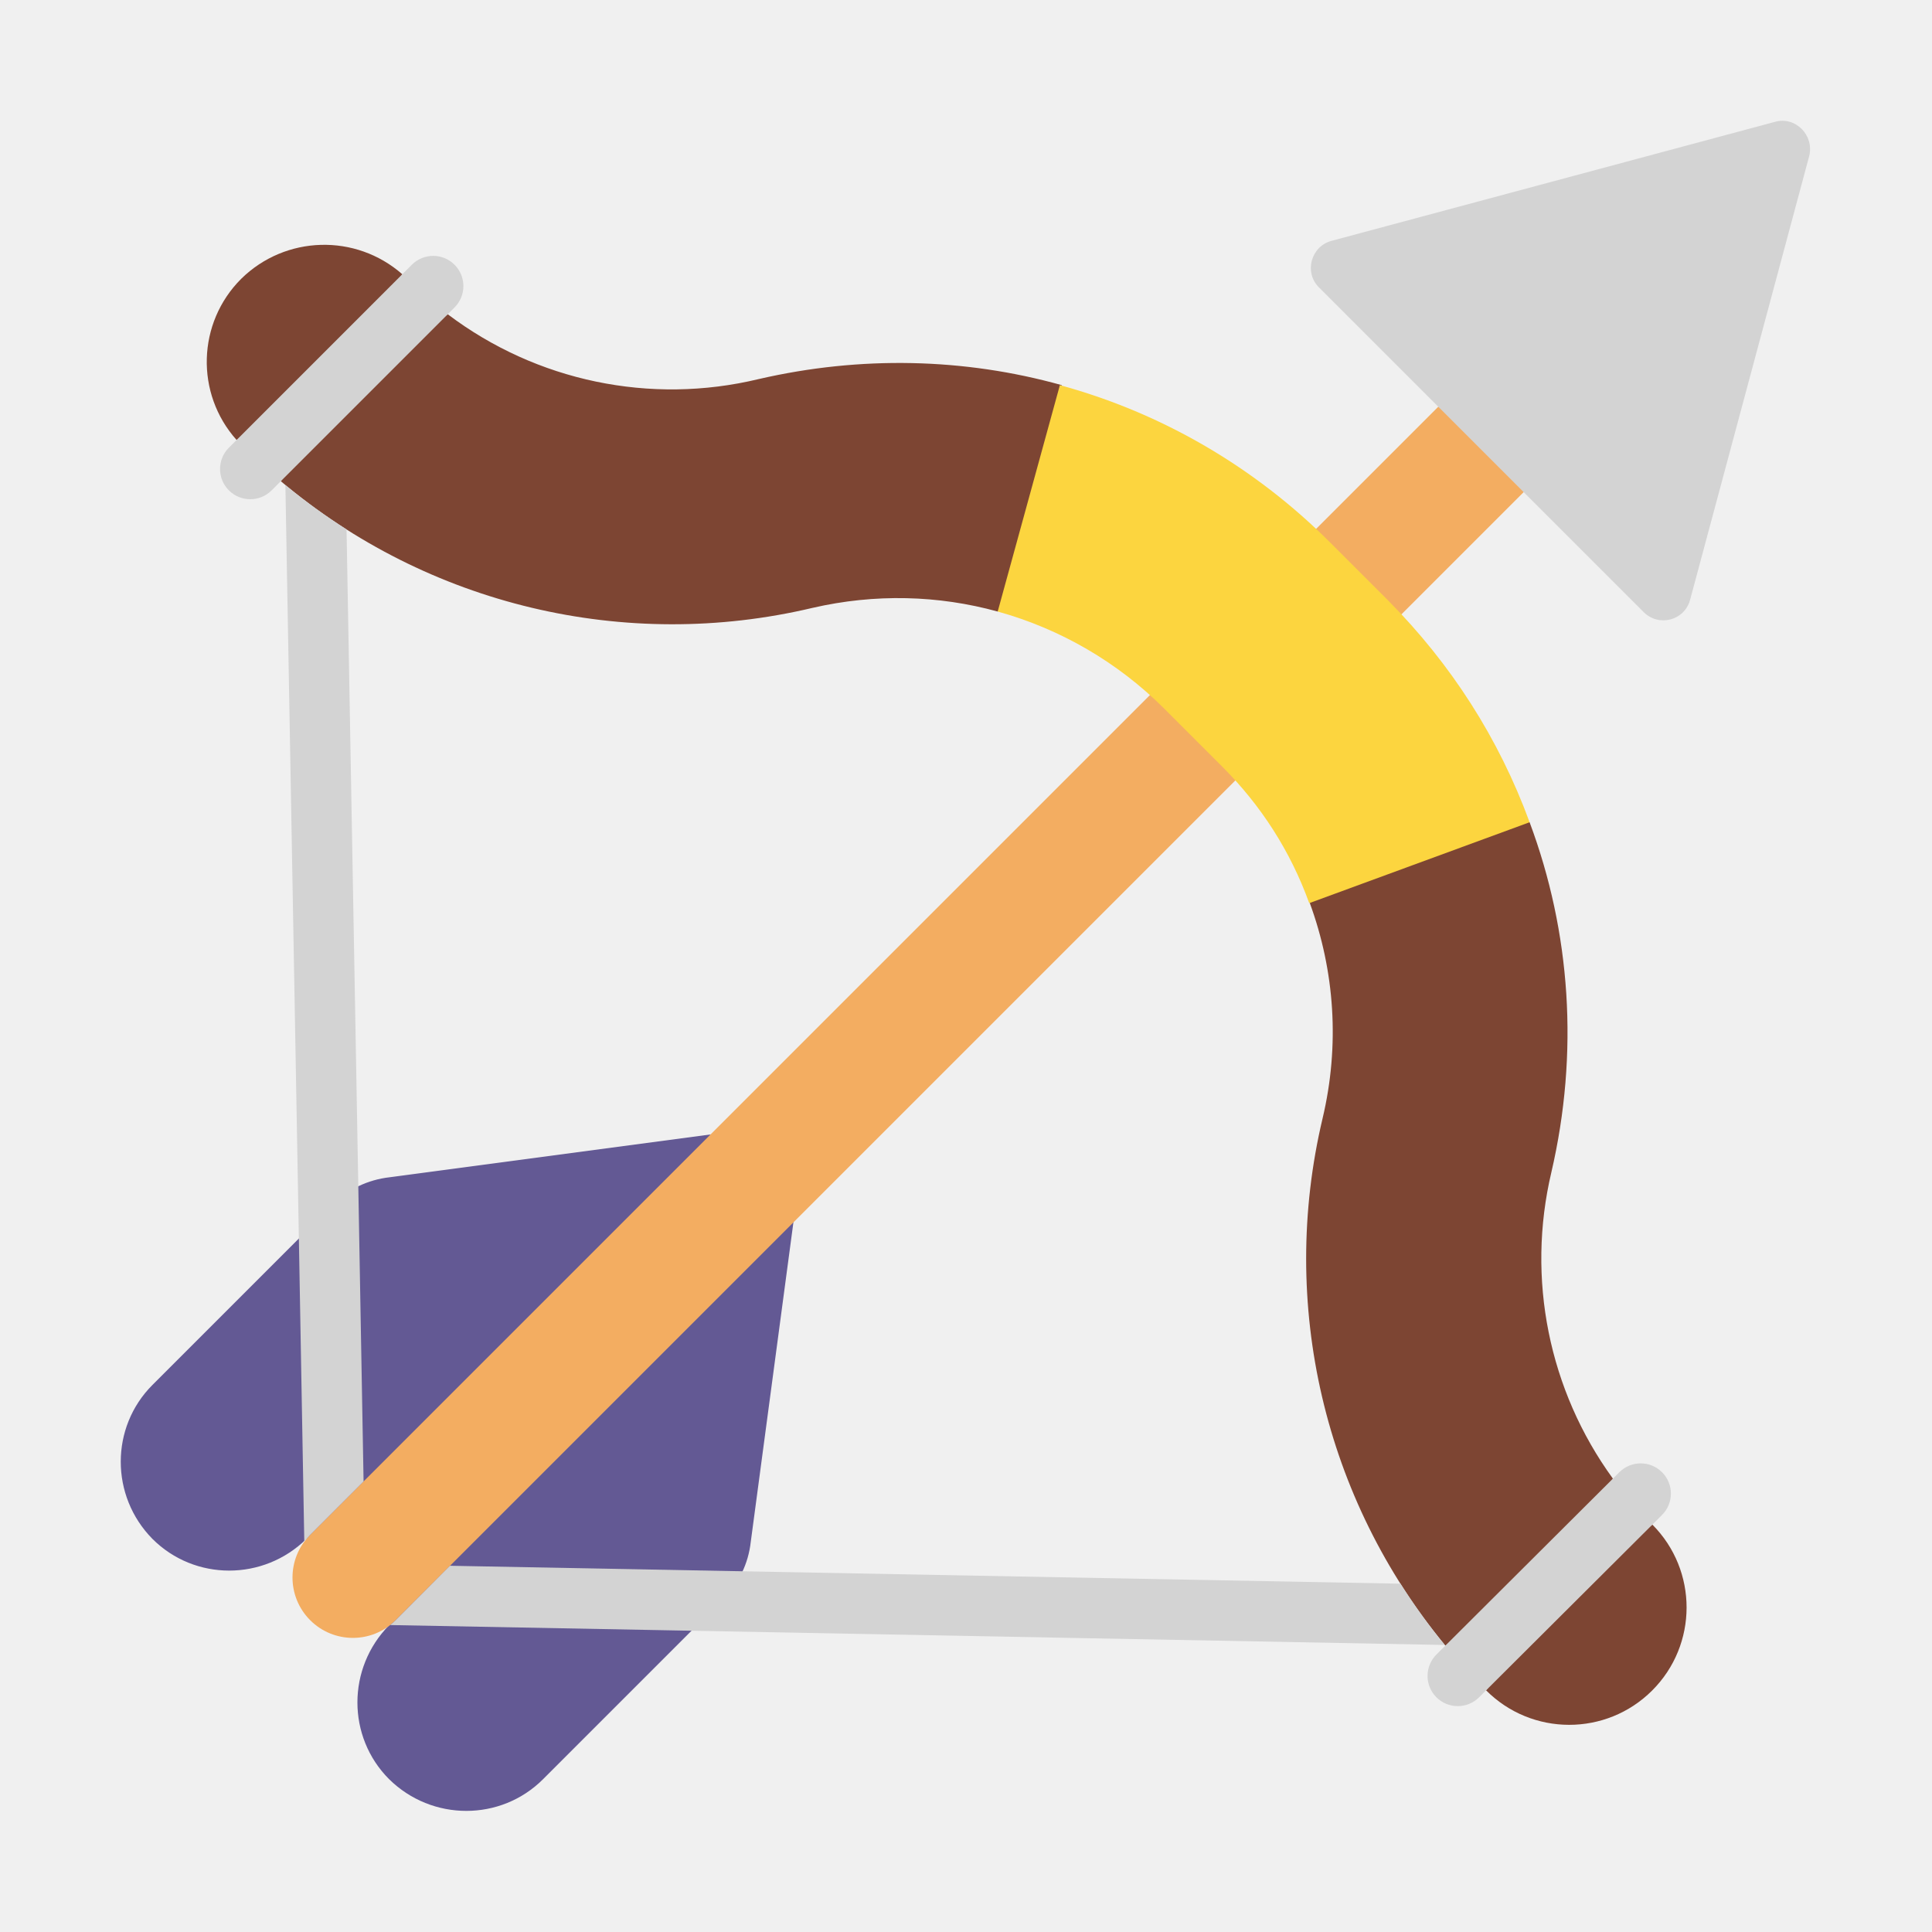
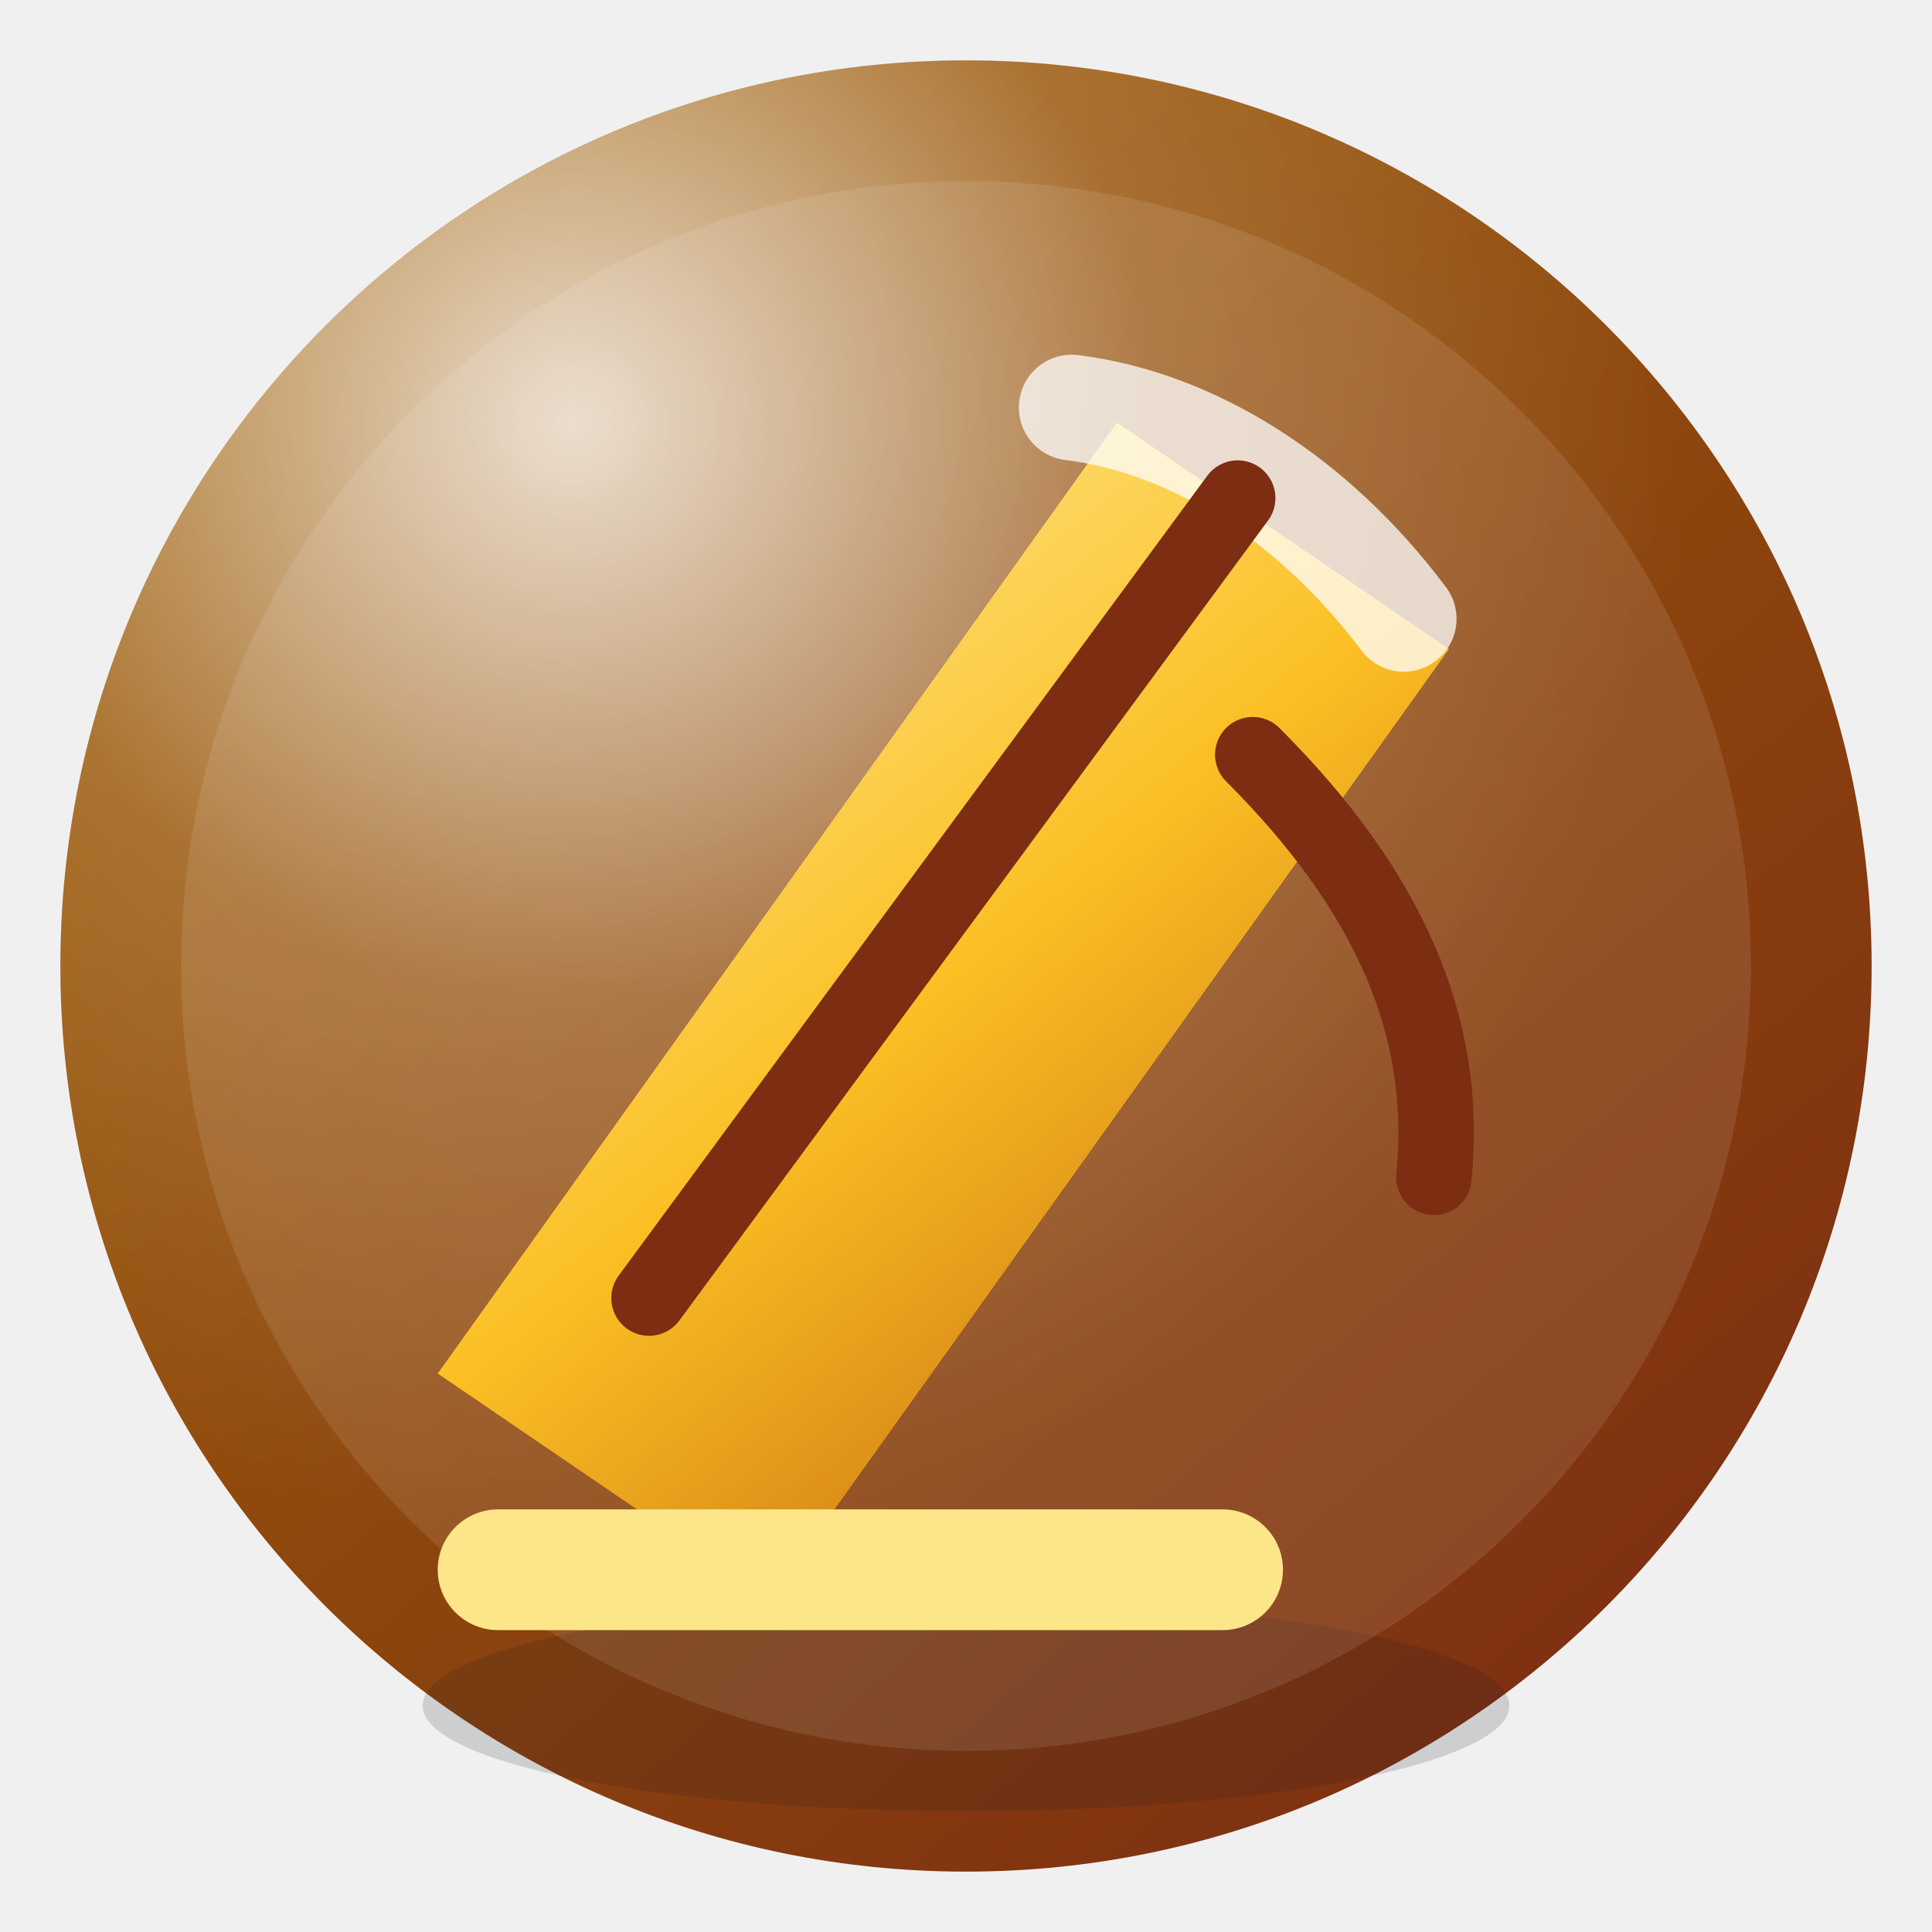
- <svg xmlns="http://www.w3.org/2000/svg" width="1em" height="1em" viewBox="0 0 32 32">
-   <g fill="none">
-     <path fill="#635994" d="m2.525 22.939l2.98-2.98c.25-.26.59-.42.95-.46l5.32-.71l-2.78 3.862l-3.92 2.838c-.71.7-1.85.7-2.55 0c-.7-.71-.7-1.85 0-2.55m6.47 6.53l2.98-2.98c.26-.26.42-.59.46-.95l.71-5.32l-3.856 2.835l-2.844 3.865c-.7.71-.7 1.85 0 2.55c.71.7 1.85.7 2.55 0" />
-     <path fill="#F3AD61" d="m23.823 6.736l1.414.108v1.307L6.552 26.836a1 1 0 0 1-1.414-1.415z" />
-     <path fill="#7D4533" d="M17.585 6.389v-.01c-1.61-.45-3.33-.49-5.02-.1a6.15 6.15 0 0 1-5.149-1.074L5.73 6.389L4.651 7.97a10.06 10.06 0 0 0 8.804 2.099c1.04-.24 2.09-.21 3.07.06l1.535-1.597l-.505-2.143zm-13.666.899a1.943 1.943 0 0 1 .076-2.67a1.96 1.96 0 0 1 2.669-.075L5.475 6.279zm21.416 6.331l-2.399-.449l-1.241 1.789c.41 1.12.5 2.35.21 3.57a10.06 10.06 0 0 0 2.035 8.728l1.755-1.076l1.02-1.69a6.2 6.2 0 0 1-1.02-5.072c.46-1.98.32-3.98-.36-5.8m2.033 11.633l-1.673 1.253l-1.081 1.492a1.943 1.943 0 0 0 2.754-2.745" />
-     <path fill="#FCD53F" d="m25.335 13.619l-3.65 1.34c-.31-.86-.8-1.62-1.44-2.26l-.97-.97a6.27 6.27 0 0 0-2.75-1.6l1.03-3.75c1.69.46 3.23 1.36 4.47 2.6l.97.97c1.04 1.05 1.83 2.28 2.34 3.67" />
-     <path fill="#D3D3D3" d="m29.395 2.019l-7.34 1.97c-.34.09-.46.52-.21.77l5.38 5.38c.25.25.68.14.77-.21l1.97-7.34c.09-.35-.23-.67-.57-.57M4.499 8.122a.5.5 0 1 1-.708-.707l3.03-3.03a.5.5 0 1 1 .708.707zm.228-.088q.488.401 1.013.735l.282 15.768l-.884.884a1 1 0 0 0-.098.115zm18.47 18.197l-15.744-.297l-.9.902a1 1 0 0 1-.091.08l17.469.33a10 10 0 0 1-.734-1.015m3.625-1.847a.5.5 0 1 1 .706.709l-3.03 3.02a.5.5 0 0 1-.706-.709z" />
-   </g>
+ <svg xmlns="http://www.w3.org/2000/svg" viewBox="0 0 128 128">
+   <defs>
+     <linearGradient id="bg" x1="18" y1="10" x2="110" y2="118" gradientUnits="userSpaceOnUse">
+       <stop stop-color="#A16207" />
+       <stop offset="1" stop-color="#7C2D12" />
+     </linearGradient>
+     <radialGradient id="shine" cx="38" cy="28" r="74" gradientUnits="userSpaceOnUse">
+       <stop stop-color="#FFFFFF" stop-opacity="0.78" />
+       <stop offset="0.52" stop-color="#FFFFFF" stop-opacity="0.16" />
+       <stop offset="1" stop-color="#FFFFFF" stop-opacity="0" />
+     </radialGradient>
+     <linearGradient id="gold" x1="31" y1="25" x2="96" y2="104" gradientUnits="userSpaceOnUse">
+       <stop stop-color="#FFF7B2" />
+       <stop offset="0.5" stop-color="#FBBF24" />
+       <stop offset="1" stop-color="#B45309" />
+     </linearGradient>
+     <linearGradient id="silver" x1="28" y1="22" x2="101" y2="105" gradientUnits="userSpaceOnUse">
+       <stop stop-color="#FFFFFF" />
+       <stop offset="0.55" stop-color="#D8E3F0" />
+       <stop offset="1" stop-color="#7C8EA5" />
+     </linearGradient>
+     <linearGradient id="green" x1="21" y1="25" x2="105" y2="105" gradientUnits="userSpaceOnUse">
+       <stop stop-color="#BBF7D0" />
+       <stop offset="0.55" stop-color="#22C55E" />
+       <stop offset="1" stop-color="#166534" />
+     </linearGradient>
+     <linearGradient id="warm" x1="25" y1="18" x2="106" y2="112" gradientUnits="userSpaceOnUse">
+       <stop stop-color="#FED7AA" />
+       <stop offset="0.48" stop-color="#FB923C" />
+       <stop offset="1" stop-color="#B91C1C" />
+     </linearGradient>
+     <linearGradient id="blue" x1="24" y1="18" x2="106" y2="112" gradientUnits="userSpaceOnUse">
+       <stop stop-color="#BAE6FD" />
+       <stop offset="0.5" stop-color="#38BDF8" />
+       <stop offset="1" stop-color="#1D4ED8" />
+     </linearGradient>
+   </defs>
+   <circle cx="64" cy="64" r="60" fill="url(#bg)" />
+   <circle cx="64" cy="64" r="60" fill="url(#shine)" />
+   <ellipse cx="64" cy="113" rx="36" ry="7" fill="#111827" opacity="0.16" />
+   <circle cx="64" cy="64" r="52" fill="#FFFFFF" opacity="0.10" />
+   <path d="M29 91 74 28l22 15-45 63Z" fill="url(#gold)" />
+   <path d="M71 27c8 1 16 6 22 14" stroke="#fff" stroke-width="7" stroke-linecap="round" opacity=".75" />
+   <path d="M43 86 82 33" stroke="#7C2D12" stroke-width="5" stroke-linecap="round" />
+   <path d="M33 104h48" stroke="#FDE68A" stroke-width="8" stroke-linecap="round" />
+   <path d="M83 50c9 9 13 18 12 28" stroke="#7C2D12" stroke-width="5" stroke-linecap="round" fill="none" />
</svg>
